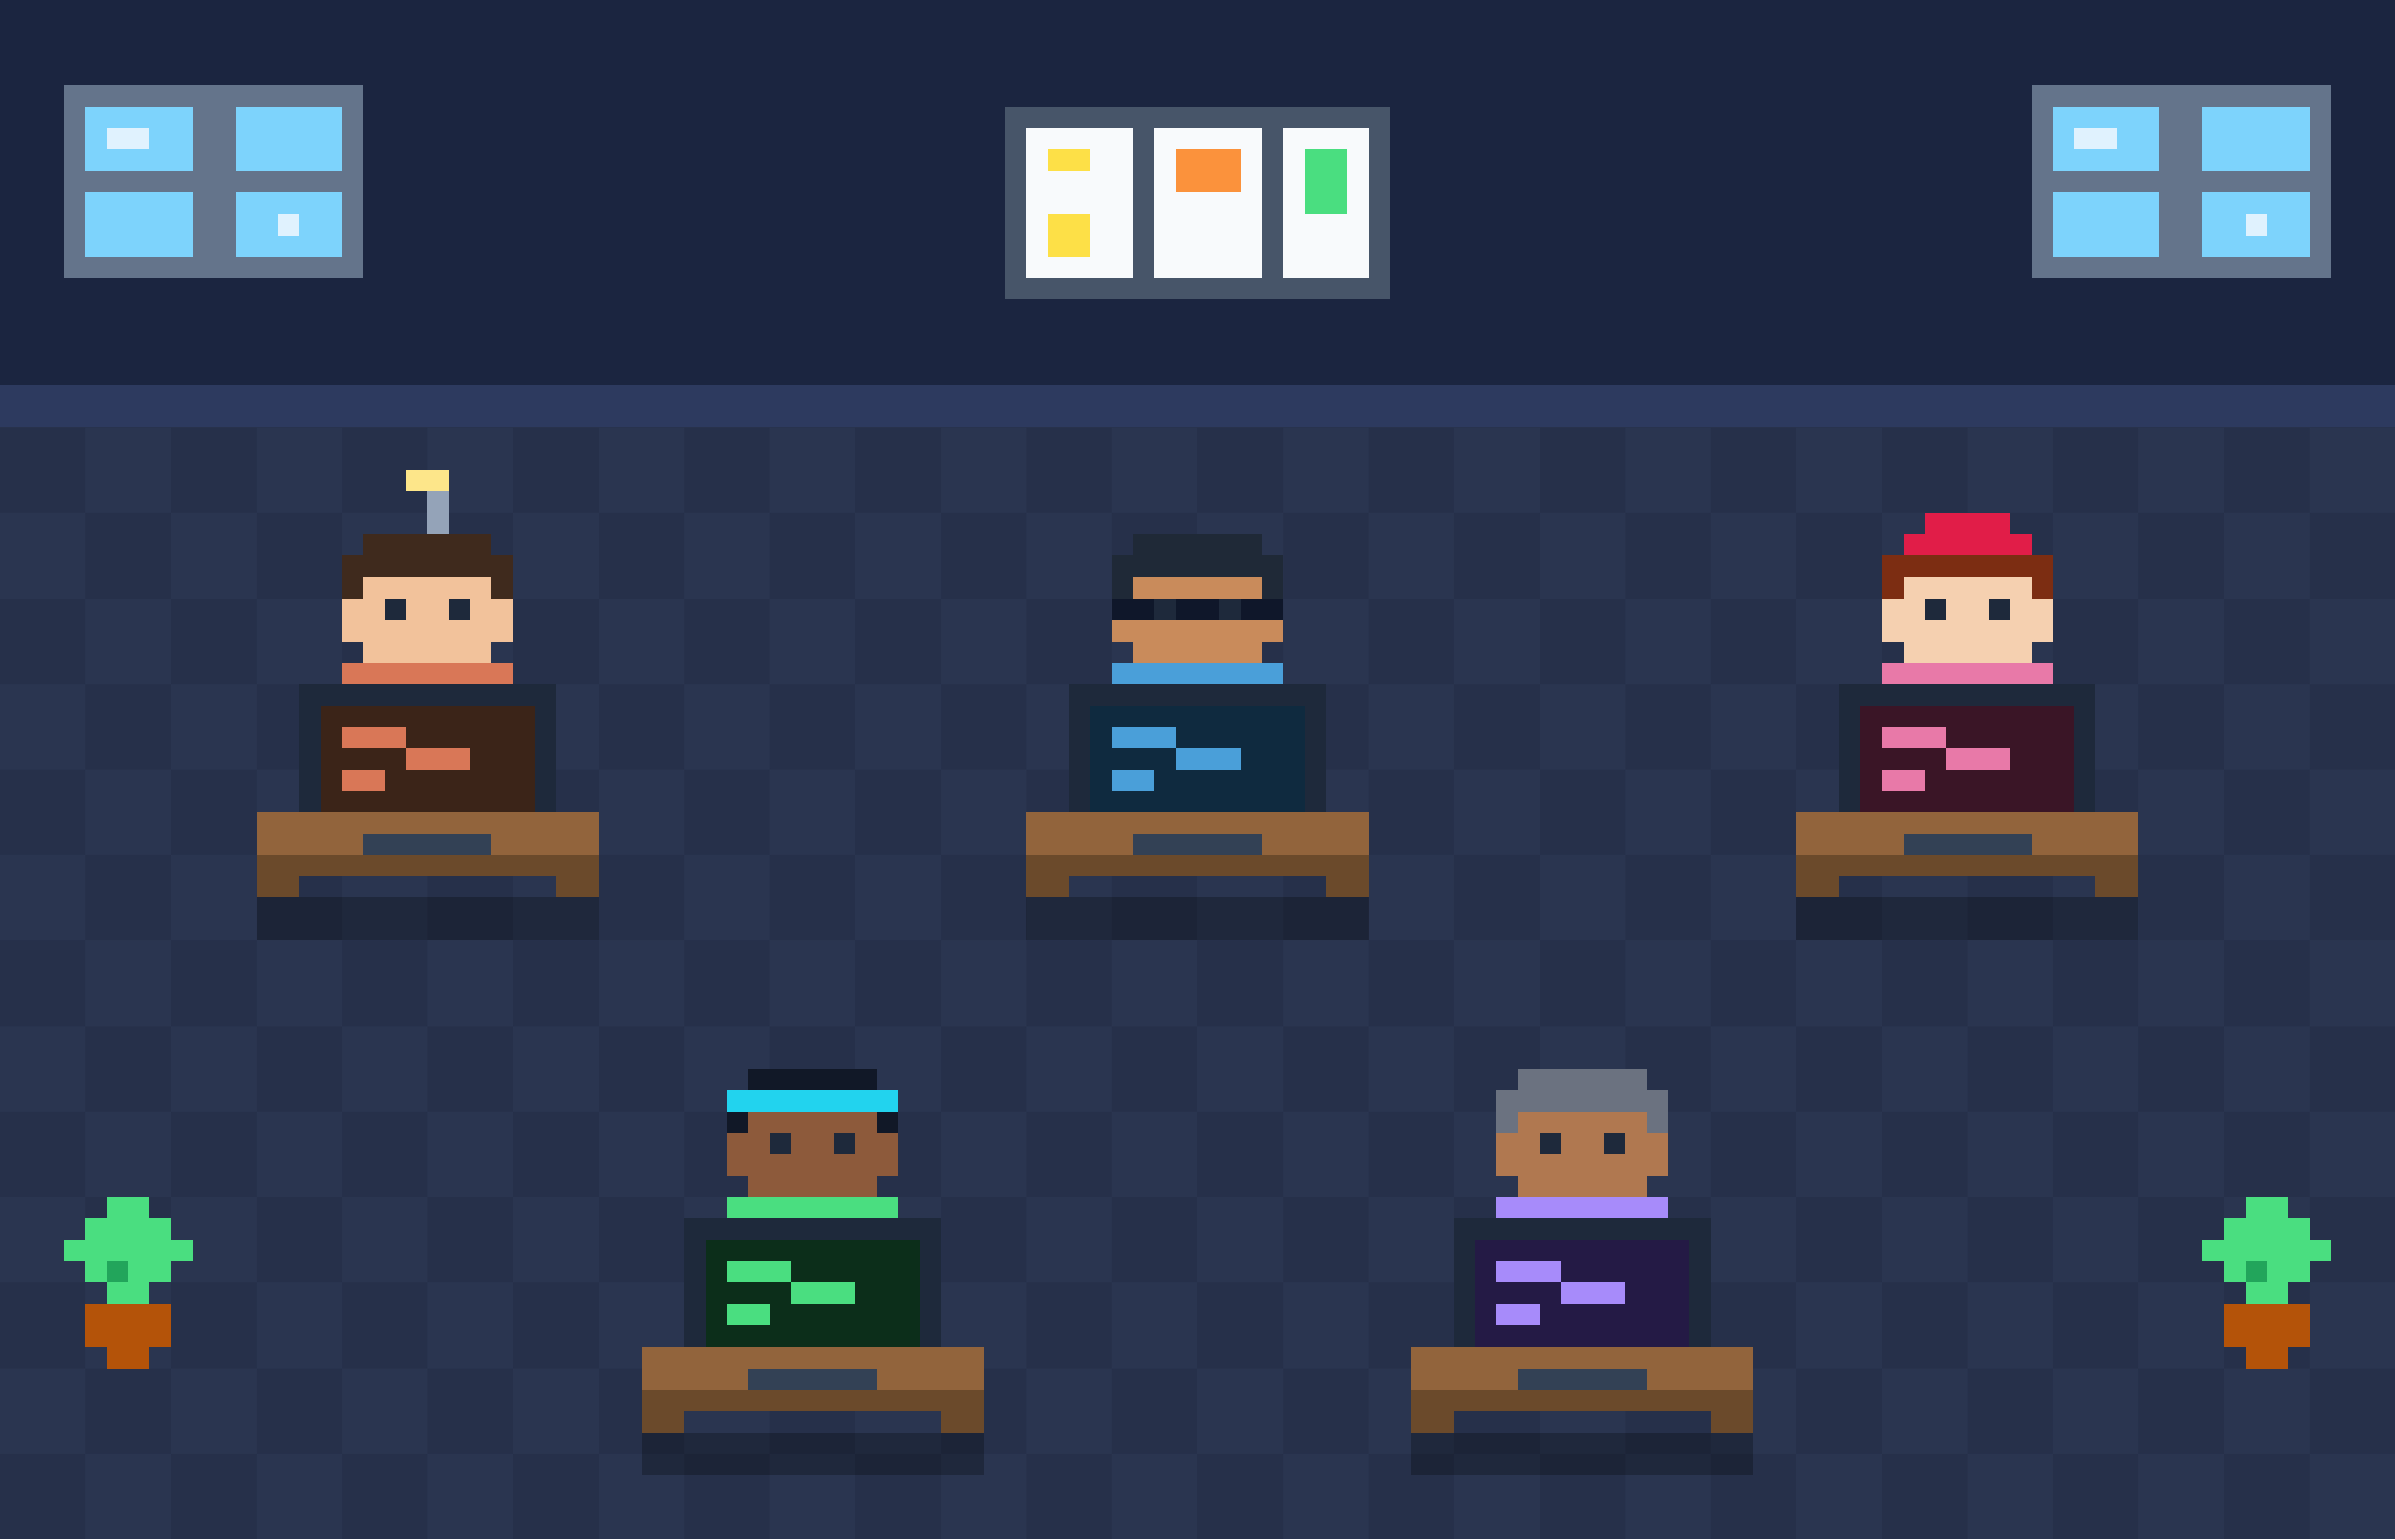
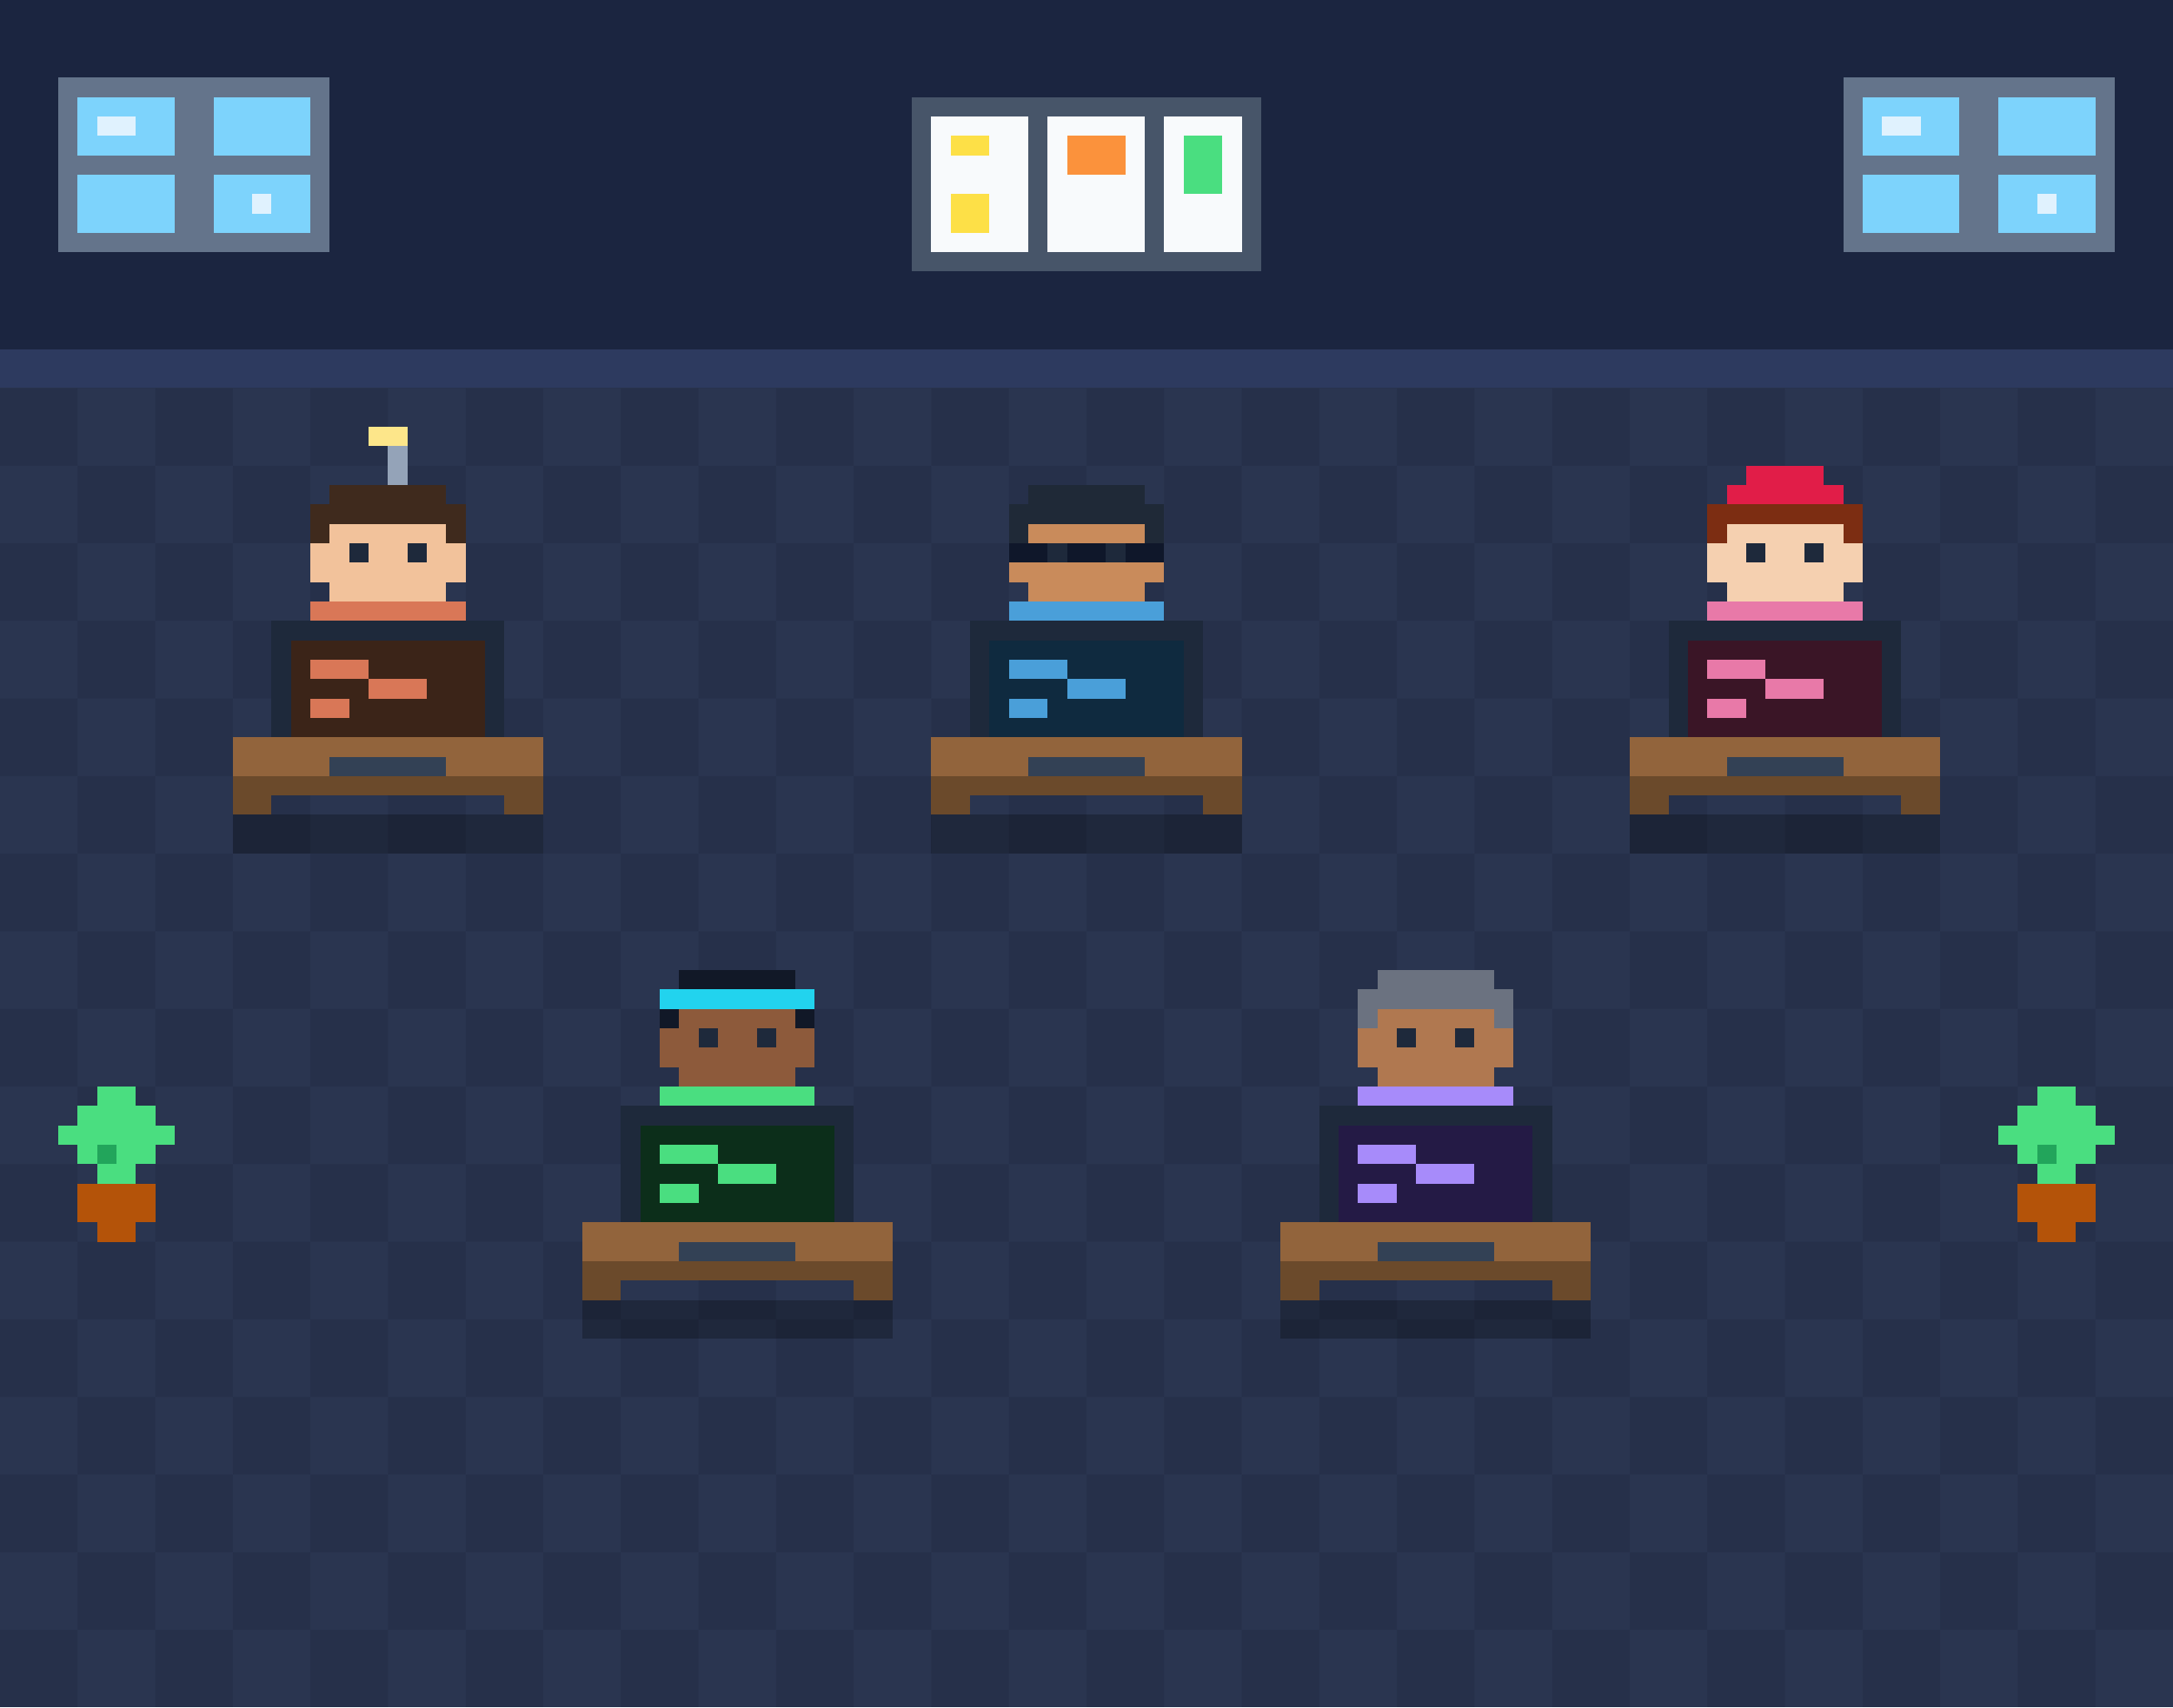
- <svg xmlns="http://www.w3.org/2000/svg" viewBox="0 0 112 72" role="img" shape-rendering="crispEdges">
+ <svg xmlns="http://www.w3.org/2000/svg" viewBox="0 0 112 88" role="img" shape-rendering="crispEdges">
  <style>
.office-character { animation: office-bob 1.2s steps(1, end) infinite; }
.office-glow { animation: office-glow 1.4s steps(1, end) infinite; }
.spot { opacity: 0; animation: office-spot 18s steps(1, end) infinite; }
@keyframes office-bob { 0%, 100% { transform: translateY(0); } 50% { transform: translateY(-1px); } }
@keyframes office-glow { 0%, 100% { opacity: 0.1; } 50% { opacity: 0.22; } }
@keyframes office-spot { 0% { opacity: 1; } 20% { opacity: 0; } 100% { opacity: 0; } }
@media (prefers-reduced-motion: reduce) {
  .office-character, .office-glow, .spot { animation: none; }
  .spot[data-first] { opacity: 1; }
}</style>
  <defs>
    <pattern id="floor" width="8" height="8" patternUnits="userSpaceOnUse">
      <rect x="0" y="0" width="4" height="1" fill="#2A3550" />
      <rect x="4" y="0" width="4" height="1" fill="#26304A" />
      <rect x="0" y="1" width="4" height="1" fill="#2A3550" />
      <rect x="4" y="1" width="4" height="1" fill="#26304A" />
      <rect x="0" y="2" width="4" height="1" fill="#2A3550" />
      <rect x="4" y="2" width="4" height="1" fill="#26304A" />
      <rect x="0" y="3" width="4" height="1" fill="#2A3550" />
      <rect x="4" y="3" width="4" height="1" fill="#26304A" />
      <rect x="0" y="4" width="4" height="1" fill="#26304A" />
      <rect x="4" y="4" width="4" height="1" fill="#2A3550" />
      <rect x="0" y="5" width="4" height="1" fill="#26304A" />
      <rect x="4" y="5" width="4" height="1" fill="#2A3550" />
      <rect x="0" y="6" width="4" height="1" fill="#26304A" />
      <rect x="4" y="6" width="4" height="1" fill="#2A3550" />
      <rect x="0" y="7" width="4" height="1" fill="#26304A" />
      <rect x="4" y="7" width="4" height="1" fill="#2A3550" />
    </pattern>
  </defs>
  <rect width="112" height="20" fill="#1B2540" />
  <rect y="18" width="112" height="2" fill="#2D3A5F" />
-   <rect y="20" width="112" height="52" fill="url(#floor)" />
+   <rect y="20" width="112" height="68" fill="url(#floor)" />
  <rect x="3" y="4" width="14" height="1" fill="#64748B" />
  <rect x="3" y="5" width="1" height="1" fill="#64748B" />
  <rect x="4" y="5" width="5" height="1" fill="#7DD3FC" />
  <rect x="9" y="5" width="2" height="1" fill="#64748B" />
  <rect x="11" y="5" width="5" height="1" fill="#7DD3FC" />
  <rect x="16" y="5" width="1" height="1" fill="#64748B" />
  <rect x="3" y="6" width="1" height="1" fill="#64748B" />
  <rect x="4" y="6" width="1" height="1" fill="#7DD3FC" />
  <rect x="5" y="6" width="2" height="1" fill="#E0F2FE" />
  <rect x="7" y="6" width="2" height="1" fill="#7DD3FC" />
  <rect x="9" y="6" width="2" height="1" fill="#64748B" />
  <rect x="11" y="6" width="5" height="1" fill="#7DD3FC" />
  <rect x="16" y="6" width="1" height="1" fill="#64748B" />
  <rect x="3" y="7" width="1" height="1" fill="#64748B" />
  <rect x="4" y="7" width="5" height="1" fill="#7DD3FC" />
  <rect x="9" y="7" width="2" height="1" fill="#64748B" />
  <rect x="11" y="7" width="5" height="1" fill="#7DD3FC" />
  <rect x="16" y="7" width="1" height="1" fill="#64748B" />
  <rect x="3" y="8" width="14" height="1" fill="#64748B" />
  <rect x="3" y="9" width="1" height="1" fill="#64748B" />
  <rect x="4" y="9" width="5" height="1" fill="#7DD3FC" />
  <rect x="9" y="9" width="2" height="1" fill="#64748B" />
  <rect x="11" y="9" width="5" height="1" fill="#7DD3FC" />
  <rect x="16" y="9" width="1" height="1" fill="#64748B" />
  <rect x="3" y="10" width="1" height="1" fill="#64748B" />
  <rect x="4" y="10" width="5" height="1" fill="#7DD3FC" />
  <rect x="9" y="10" width="2" height="1" fill="#64748B" />
  <rect x="11" y="10" width="2" height="1" fill="#7DD3FC" />
  <rect x="13" y="10" width="1" height="1" fill="#E0F2FE" />
  <rect x="14" y="10" width="2" height="1" fill="#7DD3FC" />
  <rect x="16" y="10" width="1" height="1" fill="#64748B" />
  <rect x="3" y="11" width="1" height="1" fill="#64748B" />
  <rect x="4" y="11" width="5" height="1" fill="#7DD3FC" />
  <rect x="9" y="11" width="2" height="1" fill="#64748B" />
  <rect x="11" y="11" width="5" height="1" fill="#7DD3FC" />
  <rect x="16" y="11" width="1" height="1" fill="#64748B" />
  <rect x="3" y="12" width="14" height="1" fill="#64748B" />
  <rect x="95" y="4" width="14" height="1" fill="#64748B" />
  <rect x="95" y="5" width="1" height="1" fill="#64748B" />
  <rect x="96" y="5" width="5" height="1" fill="#7DD3FC" />
  <rect x="101" y="5" width="2" height="1" fill="#64748B" />
  <rect x="103" y="5" width="5" height="1" fill="#7DD3FC" />
  <rect x="108" y="5" width="1" height="1" fill="#64748B" />
  <rect x="95" y="6" width="1" height="1" fill="#64748B" />
  <rect x="96" y="6" width="1" height="1" fill="#7DD3FC" />
  <rect x="97" y="6" width="2" height="1" fill="#E0F2FE" />
  <rect x="99" y="6" width="2" height="1" fill="#7DD3FC" />
  <rect x="101" y="6" width="2" height="1" fill="#64748B" />
  <rect x="103" y="6" width="5" height="1" fill="#7DD3FC" />
  <rect x="108" y="6" width="1" height="1" fill="#64748B" />
  <rect x="95" y="7" width="1" height="1" fill="#64748B" />
  <rect x="96" y="7" width="5" height="1" fill="#7DD3FC" />
  <rect x="101" y="7" width="2" height="1" fill="#64748B" />
  <rect x="103" y="7" width="5" height="1" fill="#7DD3FC" />
  <rect x="108" y="7" width="1" height="1" fill="#64748B" />
  <rect x="95" y="8" width="14" height="1" fill="#64748B" />
  <rect x="95" y="9" width="1" height="1" fill="#64748B" />
  <rect x="96" y="9" width="5" height="1" fill="#7DD3FC" />
  <rect x="101" y="9" width="2" height="1" fill="#64748B" />
  <rect x="103" y="9" width="5" height="1" fill="#7DD3FC" />
  <rect x="108" y="9" width="1" height="1" fill="#64748B" />
  <rect x="95" y="10" width="1" height="1" fill="#64748B" />
  <rect x="96" y="10" width="5" height="1" fill="#7DD3FC" />
  <rect x="101" y="10" width="2" height="1" fill="#64748B" />
  <rect x="103" y="10" width="2" height="1" fill="#7DD3FC" />
  <rect x="105" y="10" width="1" height="1" fill="#E0F2FE" />
  <rect x="106" y="10" width="2" height="1" fill="#7DD3FC" />
  <rect x="108" y="10" width="1" height="1" fill="#64748B" />
  <rect x="95" y="11" width="1" height="1" fill="#64748B" />
  <rect x="96" y="11" width="5" height="1" fill="#7DD3FC" />
  <rect x="101" y="11" width="2" height="1" fill="#64748B" />
  <rect x="103" y="11" width="5" height="1" fill="#7DD3FC" />
  <rect x="108" y="11" width="1" height="1" fill="#64748B" />
  <rect x="95" y="12" width="14" height="1" fill="#64748B" />
  <rect x="47" y="5" width="18" height="1" fill="#475569" />
  <rect x="47" y="6" width="1" height="1" fill="#475569" />
  <rect x="48" y="6" width="5" height="1" fill="#F8FAFC" />
  <rect x="53" y="6" width="1" height="1" fill="#475569" />
  <rect x="54" y="6" width="5" height="1" fill="#F8FAFC" />
  <rect x="59" y="6" width="1" height="1" fill="#475569" />
  <rect x="60" y="6" width="4" height="1" fill="#F8FAFC" />
  <rect x="64" y="6" width="1" height="1" fill="#475569" />
  <rect x="47" y="7" width="1" height="1" fill="#475569" />
  <rect x="48" y="7" width="1" height="1" fill="#F8FAFC" />
  <rect x="49" y="7" width="2" height="1" fill="#FDE047" />
  <rect x="51" y="7" width="2" height="1" fill="#F8FAFC" />
  <rect x="53" y="7" width="1" height="1" fill="#475569" />
  <rect x="54" y="7" width="1" height="1" fill="#F8FAFC" />
  <rect x="55" y="7" width="3" height="1" fill="#FB923C" />
  <rect x="58" y="7" width="1" height="1" fill="#F8FAFC" />
  <rect x="59" y="7" width="1" height="1" fill="#475569" />
  <rect x="60" y="7" width="1" height="1" fill="#F8FAFC" />
  <rect x="61" y="7" width="2" height="1" fill="#4ADE80" />
  <rect x="63" y="7" width="1" height="1" fill="#F8FAFC" />
  <rect x="64" y="7" width="1" height="1" fill="#475569" />
  <rect x="47" y="8" width="1" height="1" fill="#475569" />
  <rect x="48" y="8" width="5" height="1" fill="#F8FAFC" />
  <rect x="53" y="8" width="1" height="1" fill="#475569" />
  <rect x="54" y="8" width="1" height="1" fill="#F8FAFC" />
  <rect x="55" y="8" width="3" height="1" fill="#FB923C" />
  <rect x="58" y="8" width="1" height="1" fill="#F8FAFC" />
  <rect x="59" y="8" width="1" height="1" fill="#475569" />
  <rect x="60" y="8" width="1" height="1" fill="#F8FAFC" />
  <rect x="61" y="8" width="2" height="1" fill="#4ADE80" />
  <rect x="63" y="8" width="1" height="1" fill="#F8FAFC" />
  <rect x="64" y="8" width="1" height="1" fill="#475569" />
  <rect x="47" y="9" width="1" height="1" fill="#475569" />
  <rect x="48" y="9" width="5" height="1" fill="#F8FAFC" />
  <rect x="53" y="9" width="1" height="1" fill="#475569" />
  <rect x="54" y="9" width="5" height="1" fill="#F8FAFC" />
  <rect x="59" y="9" width="1" height="1" fill="#475569" />
  <rect x="60" y="9" width="1" height="1" fill="#F8FAFC" />
  <rect x="61" y="9" width="2" height="1" fill="#4ADE80" />
  <rect x="63" y="9" width="1" height="1" fill="#F8FAFC" />
  <rect x="64" y="9" width="1" height="1" fill="#475569" />
  <rect x="47" y="10" width="1" height="1" fill="#475569" />
  <rect x="48" y="10" width="1" height="1" fill="#F8FAFC" />
  <rect x="49" y="10" width="2" height="1" fill="#FDE047" />
  <rect x="51" y="10" width="2" height="1" fill="#F8FAFC" />
  <rect x="53" y="10" width="1" height="1" fill="#475569" />
  <rect x="54" y="10" width="5" height="1" fill="#F8FAFC" />
  <rect x="59" y="10" width="1" height="1" fill="#475569" />
  <rect x="60" y="10" width="4" height="1" fill="#F8FAFC" />
  <rect x="64" y="10" width="1" height="1" fill="#475569" />
  <rect x="47" y="11" width="1" height="1" fill="#475569" />
  <rect x="48" y="11" width="1" height="1" fill="#F8FAFC" />
  <rect x="49" y="11" width="2" height="1" fill="#FDE047" />
  <rect x="51" y="11" width="2" height="1" fill="#F8FAFC" />
  <rect x="53" y="11" width="1" height="1" fill="#475569" />
  <rect x="54" y="11" width="5" height="1" fill="#F8FAFC" />
  <rect x="59" y="11" width="1" height="1" fill="#475569" />
  <rect x="60" y="11" width="4" height="1" fill="#F8FAFC" />
  <rect x="64" y="11" width="1" height="1" fill="#475569" />
  <rect x="47" y="12" width="1" height="1" fill="#475569" />
  <rect x="48" y="12" width="5" height="1" fill="#F8FAFC" />
  <rect x="53" y="12" width="1" height="1" fill="#475569" />
  <rect x="54" y="12" width="5" height="1" fill="#F8FAFC" />
  <rect x="59" y="12" width="1" height="1" fill="#475569" />
  <rect x="60" y="12" width="4" height="1" fill="#F8FAFC" />
  <rect x="64" y="12" width="1" height="1" fill="#475569" />
  <rect x="47" y="13" width="18" height="1" fill="#475569" />
  <rect x="5" y="56" width="2" height="1" fill="#4ADE80" />
  <rect x="4" y="57" width="4" height="1" fill="#4ADE80" />
  <rect x="3" y="58" width="6" height="1" fill="#4ADE80" />
  <rect x="4" y="59" width="1" height="1" fill="#4ADE80" />
  <rect x="5" y="59" width="1" height="1" fill="#22A55B" />
  <rect x="6" y="59" width="2" height="1" fill="#4ADE80" />
  <rect x="5" y="60" width="2" height="1" fill="#4ADE80" />
  <rect x="4" y="61" width="4" height="1" fill="#B45309" />
  <rect x="4" y="62" width="4" height="1" fill="#B45309" />
  <rect x="5" y="63" width="2" height="1" fill="#B45309" />
  <rect x="105" y="56" width="2" height="1" fill="#4ADE80" />
  <rect x="104" y="57" width="4" height="1" fill="#4ADE80" />
  <rect x="103" y="58" width="6" height="1" fill="#4ADE80" />
  <rect x="104" y="59" width="1" height="1" fill="#4ADE80" />
  <rect x="105" y="59" width="1" height="1" fill="#22A55B" />
  <rect x="106" y="59" width="2" height="1" fill="#4ADE80" />
  <rect x="105" y="60" width="2" height="1" fill="#4ADE80" />
  <rect x="104" y="61" width="4" height="1" fill="#B45309" />
  <rect x="104" y="62" width="4" height="1" fill="#B45309" />
  <rect x="105" y="63" width="2" height="1" fill="#B45309" />
  <g data-agent="claude">
    <g class="spot" data-spot="" data-first="" style="animation-delay:0s">
      <rect class="office-glow" x="9" y="21" width="22" height="24" fill="#7EC8E3" />
    </g>
    <rect x="12" y="42" width="16" height="2" fill="#000000" opacity="0.25" />
    <g class="office-character" style="animation-delay:0s">
      <rect x="17" y="25" width="6" height="1" fill="#3F2A1D" />
      <rect x="16" y="26" width="8" height="1" fill="#3F2A1D" />
      <rect x="16" y="27" width="1" height="1" fill="#3F2A1D" />
      <rect x="17" y="27" width="6" height="1" fill="#F2C29B" />
      <rect x="23" y="27" width="1" height="1" fill="#3F2A1D" />
      <rect x="16" y="28" width="2" height="1" fill="#F2C29B" />
      <rect x="18" y="28" width="1" height="1" fill="#1E293B" />
      <rect x="19" y="28" width="2" height="1" fill="#F2C29B" />
      <rect x="21" y="28" width="1" height="1" fill="#1E293B" />
      <rect x="22" y="28" width="2" height="1" fill="#F2C29B" />
      <rect x="16" y="29" width="8" height="1" fill="#F2C29B" />
      <rect x="17" y="30" width="6" height="1" fill="#F2C29B" />
      <rect x="16" y="31" width="8" height="1" fill="#D97757" />
      <rect x="15" y="32" width="10" height="1" fill="#D97757" />
      <rect x="15" y="33" width="1" height="1" fill="#D97757" />
      <rect x="16" y="33" width="1" height="1" fill="#B45A3C" />
      <rect x="17" y="33" width="6" height="1" fill="#D97757" />
      <rect x="23" y="33" width="1" height="1" fill="#B45A3C" />
      <rect x="24" y="33" width="1" height="1" fill="#D97757" />
      <rect x="19" y="22" width="2" height="1" fill="#FDE68A" />
      <rect x="20" y="23" width="1" height="1" fill="#94A3B8" />
      <rect x="20" y="24" width="1" height="1" fill="#94A3B8" />
    </g>
    <rect x="14" y="32" width="12" height="1" fill="#1E293B" />
    <rect x="14" y="33" width="1" height="1" fill="#1E293B" />
    <rect x="15" y="33" width="10" height="1" fill="#3B2418" />
    <rect x="25" y="33" width="1" height="1" fill="#1E293B" />
    <rect x="14" y="34" width="1" height="1" fill="#1E293B" />
    <rect x="15" y="34" width="1" height="1" fill="#3B2418" />
    <rect x="16" y="34" width="3" height="1" fill="#D97757" />
    <rect x="19" y="34" width="6" height="1" fill="#3B2418" />
    <rect x="25" y="34" width="1" height="1" fill="#1E293B" />
    <rect x="14" y="35" width="1" height="1" fill="#1E293B" />
    <rect x="15" y="35" width="4" height="1" fill="#3B2418" />
    <rect x="19" y="35" width="3" height="1" fill="#D97757" />
    <rect x="22" y="35" width="3" height="1" fill="#3B2418" />
    <rect x="25" y="35" width="1" height="1" fill="#1E293B" />
    <rect x="14" y="36" width="1" height="1" fill="#1E293B" />
    <rect x="15" y="36" width="1" height="1" fill="#3B2418" />
    <rect x="16" y="36" width="2" height="1" fill="#D97757" />
    <rect x="18" y="36" width="7" height="1" fill="#3B2418" />
    <rect x="25" y="36" width="1" height="1" fill="#1E293B" />
    <rect x="14" y="37" width="1" height="1" fill="#1E293B" />
    <rect x="15" y="37" width="10" height="1" fill="#3B2418" />
    <rect x="25" y="37" width="1" height="1" fill="#1E293B" />
    <rect x="14" y="38" width="12" height="1" fill="#1E293B" />
    <rect x="18" y="39" width="4" height="1" fill="#1E293B" />
    <rect x="12" y="38" width="16" height="1" fill="#92643C" />
    <rect x="12" y="39" width="5" height="1" fill="#92643C" />
    <rect x="17" y="39" width="6" height="1" fill="#334155" />
    <rect x="23" y="39" width="5" height="1" fill="#92643C" />
    <rect x="12" y="40" width="16" height="1" fill="#6B4A2B" />
    <rect x="12" y="41" width="2" height="1" fill="#6B4A2B" />
    <rect x="26" y="41" width="2" height="1" fill="#6B4A2B" />
  </g>
  <g data-agent="code-reviewer">
    <g class="spot" data-spot="" style="animation-delay:3.6s">
      <rect class="office-glow" x="45" y="21" width="22" height="24" fill="#7EC8E3" />
    </g>
    <rect x="48" y="42" width="16" height="2" fill="#000000" opacity="0.25" />
    <g class="office-character" style="animation-delay:0.23s">
      <rect x="53" y="25" width="6" height="1" fill="#1F2937" />
      <rect x="52" y="26" width="8" height="1" fill="#1F2937" />
      <rect x="52" y="27" width="1" height="1" fill="#1F2937" />
      <rect x="53" y="27" width="6" height="1" fill="#C98B5B" />
      <rect x="59" y="27" width="1" height="1" fill="#1F2937" />
      <rect x="52" y="28" width="2" height="1" fill="#C98B5B" />
      <rect x="54" y="28" width="1" height="1" fill="#1E293B" />
      <rect x="55" y="28" width="2" height="1" fill="#C98B5B" />
      <rect x="57" y="28" width="1" height="1" fill="#1E293B" />
      <rect x="58" y="28" width="2" height="1" fill="#C98B5B" />
      <rect x="52" y="29" width="8" height="1" fill="#C98B5B" />
      <rect x="53" y="30" width="6" height="1" fill="#C98B5B" />
      <rect x="52" y="31" width="8" height="1" fill="#4A9FD9" />
      <rect x="51" y="32" width="10" height="1" fill="#4A9FD9" />
      <rect x="51" y="33" width="1" height="1" fill="#4A9FD9" />
      <rect x="52" y="33" width="1" height="1" fill="#2F7FB5" />
      <rect x="53" y="33" width="6" height="1" fill="#4A9FD9" />
      <rect x="59" y="33" width="1" height="1" fill="#2F7FB5" />
      <rect x="60" y="33" width="1" height="1" fill="#4A9FD9" />
      <rect x="52" y="28" width="2" height="1" fill="#0F172A" />
      <rect x="54" y="28" width="1" height="1" fill="#1E293B" />
      <rect x="55" y="28" width="2" height="1" fill="#0F172A" />
      <rect x="57" y="28" width="1" height="1" fill="#1E293B" />
      <rect x="58" y="28" width="2" height="1" fill="#0F172A" />
    </g>
    <rect x="50" y="32" width="12" height="1" fill="#1E293B" />
    <rect x="50" y="33" width="1" height="1" fill="#1E293B" />
    <rect x="51" y="33" width="10" height="1" fill="#0F2A3F" />
    <rect x="61" y="33" width="1" height="1" fill="#1E293B" />
    <rect x="50" y="34" width="1" height="1" fill="#1E293B" />
    <rect x="51" y="34" width="1" height="1" fill="#0F2A3F" />
    <rect x="52" y="34" width="3" height="1" fill="#4A9FD9" />
    <rect x="55" y="34" width="6" height="1" fill="#0F2A3F" />
    <rect x="61" y="34" width="1" height="1" fill="#1E293B" />
    <rect x="50" y="35" width="1" height="1" fill="#1E293B" />
    <rect x="51" y="35" width="4" height="1" fill="#0F2A3F" />
    <rect x="55" y="35" width="3" height="1" fill="#4A9FD9" />
    <rect x="58" y="35" width="3" height="1" fill="#0F2A3F" />
    <rect x="61" y="35" width="1" height="1" fill="#1E293B" />
    <rect x="50" y="36" width="1" height="1" fill="#1E293B" />
    <rect x="51" y="36" width="1" height="1" fill="#0F2A3F" />
    <rect x="52" y="36" width="2" height="1" fill="#4A9FD9" />
    <rect x="54" y="36" width="7" height="1" fill="#0F2A3F" />
    <rect x="61" y="36" width="1" height="1" fill="#1E293B" />
    <rect x="50" y="37" width="1" height="1" fill="#1E293B" />
    <rect x="51" y="37" width="10" height="1" fill="#0F2A3F" />
    <rect x="61" y="37" width="1" height="1" fill="#1E293B" />
    <rect x="50" y="38" width="12" height="1" fill="#1E293B" />
    <rect x="54" y="39" width="4" height="1" fill="#1E293B" />
    <rect x="48" y="38" width="16" height="1" fill="#92643C" />
    <rect x="48" y="39" width="5" height="1" fill="#92643C" />
    <rect x="53" y="39" width="6" height="1" fill="#334155" />
    <rect x="59" y="39" width="5" height="1" fill="#92643C" />
    <rect x="48" y="40" width="16" height="1" fill="#6B4A2B" />
    <rect x="48" y="41" width="2" height="1" fill="#6B4A2B" />
    <rect x="62" y="41" width="2" height="1" fill="#6B4A2B" />
  </g>
  <g data-agent="content-copywriter">
    <g class="spot" data-spot="" style="animation-delay:7.2s">
      <rect class="office-glow" x="81" y="21" width="22" height="24" fill="#7EC8E3" />
    </g>
    <rect x="84" y="42" width="16" height="2" fill="#000000" opacity="0.25" />
    <g class="office-character" style="animation-delay:0.46s">
      <rect x="89" y="25" width="6" height="1" fill="#7C2D12" />
      <rect x="88" y="26" width="8" height="1" fill="#7C2D12" />
      <rect x="88" y="27" width="1" height="1" fill="#7C2D12" />
      <rect x="89" y="27" width="6" height="1" fill="#F5D0B0" />
      <rect x="95" y="27" width="1" height="1" fill="#7C2D12" />
      <rect x="88" y="28" width="2" height="1" fill="#F5D0B0" />
      <rect x="90" y="28" width="1" height="1" fill="#1E293B" />
      <rect x="91" y="28" width="2" height="1" fill="#F5D0B0" />
      <rect x="93" y="28" width="1" height="1" fill="#1E293B" />
      <rect x="94" y="28" width="2" height="1" fill="#F5D0B0" />
      <rect x="88" y="29" width="8" height="1" fill="#F5D0B0" />
      <rect x="89" y="30" width="6" height="1" fill="#F5D0B0" />
      <rect x="88" y="31" width="8" height="1" fill="#E879A8" />
      <rect x="87" y="32" width="10" height="1" fill="#E879A8" />
      <rect x="87" y="33" width="1" height="1" fill="#E879A8" />
      <rect x="88" y="33" width="1" height="1" fill="#C25B88" />
      <rect x="89" y="33" width="6" height="1" fill="#E879A8" />
      <rect x="95" y="33" width="1" height="1" fill="#C25B88" />
      <rect x="96" y="33" width="1" height="1" fill="#E879A8" />
      <rect x="90" y="24" width="4" height="1" fill="#E11D48" />
      <rect x="89" y="25" width="6" height="1" fill="#E11D48" />
    </g>
    <rect x="86" y="32" width="12" height="1" fill="#1E293B" />
    <rect x="86" y="33" width="1" height="1" fill="#1E293B" />
    <rect x="87" y="33" width="10" height="1" fill="#3A1526" />
    <rect x="97" y="33" width="1" height="1" fill="#1E293B" />
    <rect x="86" y="34" width="1" height="1" fill="#1E293B" />
    <rect x="87" y="34" width="1" height="1" fill="#3A1526" />
    <rect x="88" y="34" width="3" height="1" fill="#E879A8" />
    <rect x="91" y="34" width="6" height="1" fill="#3A1526" />
    <rect x="97" y="34" width="1" height="1" fill="#1E293B" />
    <rect x="86" y="35" width="1" height="1" fill="#1E293B" />
    <rect x="87" y="35" width="4" height="1" fill="#3A1526" />
    <rect x="91" y="35" width="3" height="1" fill="#E879A8" />
    <rect x="94" y="35" width="3" height="1" fill="#3A1526" />
    <rect x="97" y="35" width="1" height="1" fill="#1E293B" />
    <rect x="86" y="36" width="1" height="1" fill="#1E293B" />
    <rect x="87" y="36" width="1" height="1" fill="#3A1526" />
    <rect x="88" y="36" width="2" height="1" fill="#E879A8" />
    <rect x="90" y="36" width="7" height="1" fill="#3A1526" />
    <rect x="97" y="36" width="1" height="1" fill="#1E293B" />
    <rect x="86" y="37" width="1" height="1" fill="#1E293B" />
    <rect x="87" y="37" width="10" height="1" fill="#3A1526" />
    <rect x="97" y="37" width="1" height="1" fill="#1E293B" />
    <rect x="86" y="38" width="12" height="1" fill="#1E293B" />
    <rect x="90" y="39" width="4" height="1" fill="#1E293B" />
    <rect x="84" y="38" width="16" height="1" fill="#92643C" />
    <rect x="84" y="39" width="5" height="1" fill="#92643C" />
    <rect x="89" y="39" width="6" height="1" fill="#334155" />
    <rect x="95" y="39" width="5" height="1" fill="#92643C" />
    <rect x="84" y="40" width="16" height="1" fill="#6B4A2B" />
    <rect x="84" y="41" width="2" height="1" fill="#6B4A2B" />
    <rect x="98" y="41" width="2" height="1" fill="#6B4A2B" />
  </g>
  <g data-agent="web-quality-auditor">
    <g class="spot" data-spot="" style="animation-delay:10.8s">
      <rect class="office-glow" x="27" y="46" width="22" height="24" fill="#7EC8E3" />
    </g>
    <rect x="30" y="67" width="16" height="2" fill="#000000" opacity="0.25" />
    <g class="office-character" style="animation-delay:0.69s">
      <rect x="35" y="50" width="6" height="1" fill="#111827" />
      <rect x="34" y="51" width="8" height="1" fill="#111827" />
      <rect x="34" y="52" width="1" height="1" fill="#111827" />
      <rect x="35" y="52" width="6" height="1" fill="#8D5A3B" />
      <rect x="41" y="52" width="1" height="1" fill="#111827" />
      <rect x="34" y="53" width="2" height="1" fill="#8D5A3B" />
      <rect x="36" y="53" width="1" height="1" fill="#1E293B" />
      <rect x="37" y="53" width="2" height="1" fill="#8D5A3B" />
      <rect x="39" y="53" width="1" height="1" fill="#1E293B" />
      <rect x="40" y="53" width="2" height="1" fill="#8D5A3B" />
      <rect x="34" y="54" width="8" height="1" fill="#8D5A3B" />
      <rect x="35" y="55" width="6" height="1" fill="#8D5A3B" />
      <rect x="34" y="56" width="8" height="1" fill="#4ADE80" />
      <rect x="33" y="57" width="10" height="1" fill="#4ADE80" />
      <rect x="33" y="58" width="1" height="1" fill="#4ADE80" />
      <rect x="34" y="58" width="1" height="1" fill="#2EAD5E" />
      <rect x="35" y="58" width="6" height="1" fill="#4ADE80" />
      <rect x="41" y="58" width="1" height="1" fill="#2EAD5E" />
      <rect x="42" y="58" width="1" height="1" fill="#4ADE80" />
      <rect x="34" y="51" width="8" height="1" fill="#22D3EE" />
    </g>
    <rect x="32" y="57" width="12" height="1" fill="#1E293B" />
    <rect x="32" y="58" width="1" height="1" fill="#1E293B" />
    <rect x="33" y="58" width="10" height="1" fill="#0C2E1A" />
    <rect x="43" y="58" width="1" height="1" fill="#1E293B" />
    <rect x="32" y="59" width="1" height="1" fill="#1E293B" />
    <rect x="33" y="59" width="1" height="1" fill="#0C2E1A" />
    <rect x="34" y="59" width="3" height="1" fill="#4ADE80" />
    <rect x="37" y="59" width="6" height="1" fill="#0C2E1A" />
    <rect x="43" y="59" width="1" height="1" fill="#1E293B" />
    <rect x="32" y="60" width="1" height="1" fill="#1E293B" />
    <rect x="33" y="60" width="4" height="1" fill="#0C2E1A" />
    <rect x="37" y="60" width="3" height="1" fill="#4ADE80" />
    <rect x="40" y="60" width="3" height="1" fill="#0C2E1A" />
    <rect x="43" y="60" width="1" height="1" fill="#1E293B" />
    <rect x="32" y="61" width="1" height="1" fill="#1E293B" />
    <rect x="33" y="61" width="1" height="1" fill="#0C2E1A" />
    <rect x="34" y="61" width="2" height="1" fill="#4ADE80" />
    <rect x="36" y="61" width="7" height="1" fill="#0C2E1A" />
    <rect x="43" y="61" width="1" height="1" fill="#1E293B" />
    <rect x="32" y="62" width="1" height="1" fill="#1E293B" />
    <rect x="33" y="62" width="10" height="1" fill="#0C2E1A" />
    <rect x="43" y="62" width="1" height="1" fill="#1E293B" />
    <rect x="32" y="63" width="12" height="1" fill="#1E293B" />
    <rect x="36" y="64" width="4" height="1" fill="#1E293B" />
    <rect x="30" y="63" width="16" height="1" fill="#92643C" />
    <rect x="30" y="64" width="5" height="1" fill="#92643C" />
    <rect x="35" y="64" width="6" height="1" fill="#334155" />
    <rect x="41" y="64" width="5" height="1" fill="#92643C" />
    <rect x="30" y="65" width="16" height="1" fill="#6B4A2B" />
    <rect x="30" y="66" width="2" height="1" fill="#6B4A2B" />
    <rect x="44" y="66" width="2" height="1" fill="#6B4A2B" />
  </g>
  <g data-agent="security-auditor">
    <g class="spot" data-spot="" style="animation-delay:14.4s">
      <rect class="office-glow" x="63" y="46" width="22" height="24" fill="#7EC8E3" />
    </g>
    <rect x="66" y="67" width="16" height="2" fill="#000000" opacity="0.25" />
    <g class="office-character" style="animation-delay:0.92s">
      <rect x="71" y="50" width="6" height="1" fill="#6B7280" />
      <rect x="70" y="51" width="8" height="1" fill="#6B7280" />
      <rect x="70" y="52" width="1" height="1" fill="#6B7280" />
      <rect x="71" y="52" width="6" height="1" fill="#B07850" />
      <rect x="77" y="52" width="1" height="1" fill="#6B7280" />
      <rect x="70" y="53" width="2" height="1" fill="#B07850" />
      <rect x="72" y="53" width="1" height="1" fill="#1E293B" />
      <rect x="73" y="53" width="2" height="1" fill="#B07850" />
      <rect x="75" y="53" width="1" height="1" fill="#1E293B" />
      <rect x="76" y="53" width="2" height="1" fill="#B07850" />
      <rect x="70" y="54" width="8" height="1" fill="#B07850" />
      <rect x="71" y="55" width="6" height="1" fill="#B07850" />
      <rect x="70" y="56" width="8" height="1" fill="#A78BFA" />
      <rect x="69" y="57" width="10" height="1" fill="#A78BFA" />
      <rect x="69" y="58" width="1" height="1" fill="#A78BFA" />
      <rect x="70" y="58" width="1" height="1" fill="#7F62D6" />
      <rect x="71" y="58" width="6" height="1" fill="#A78BFA" />
      <rect x="77" y="58" width="1" height="1" fill="#7F62D6" />
      <rect x="78" y="58" width="1" height="1" fill="#A78BFA" />
      <rect x="72" y="57" width="4" height="1" fill="#FBBF24" />
      <rect x="72" y="58" width="1" height="1" fill="#FBBF24" />
      <rect x="73" y="58" width="2" height="1" fill="#92400E" />
      <rect x="75" y="58" width="1" height="1" fill="#FBBF24" />
    </g>
    <rect x="68" y="57" width="12" height="1" fill="#1E293B" />
    <rect x="68" y="58" width="1" height="1" fill="#1E293B" />
    <rect x="69" y="58" width="10" height="1" fill="#241A45" />
    <rect x="79" y="58" width="1" height="1" fill="#1E293B" />
    <rect x="68" y="59" width="1" height="1" fill="#1E293B" />
    <rect x="69" y="59" width="1" height="1" fill="#241A45" />
    <rect x="70" y="59" width="3" height="1" fill="#A78BFA" />
    <rect x="73" y="59" width="6" height="1" fill="#241A45" />
    <rect x="79" y="59" width="1" height="1" fill="#1E293B" />
    <rect x="68" y="60" width="1" height="1" fill="#1E293B" />
    <rect x="69" y="60" width="4" height="1" fill="#241A45" />
    <rect x="73" y="60" width="3" height="1" fill="#A78BFA" />
    <rect x="76" y="60" width="3" height="1" fill="#241A45" />
    <rect x="79" y="60" width="1" height="1" fill="#1E293B" />
    <rect x="68" y="61" width="1" height="1" fill="#1E293B" />
    <rect x="69" y="61" width="1" height="1" fill="#241A45" />
    <rect x="70" y="61" width="2" height="1" fill="#A78BFA" />
    <rect x="72" y="61" width="7" height="1" fill="#241A45" />
    <rect x="79" y="61" width="1" height="1" fill="#1E293B" />
    <rect x="68" y="62" width="1" height="1" fill="#1E293B" />
    <rect x="69" y="62" width="10" height="1" fill="#241A45" />
    <rect x="79" y="62" width="1" height="1" fill="#1E293B" />
    <rect x="68" y="63" width="12" height="1" fill="#1E293B" />
    <rect x="72" y="64" width="4" height="1" fill="#1E293B" />
    <rect x="66" y="63" width="16" height="1" fill="#92643C" />
    <rect x="66" y="64" width="5" height="1" fill="#92643C" />
    <rect x="71" y="64" width="6" height="1" fill="#334155" />
    <rect x="77" y="64" width="5" height="1" fill="#92643C" />
    <rect x="66" y="65" width="16" height="1" fill="#6B4A2B" />
    <rect x="66" y="66" width="2" height="1" fill="#6B4A2B" />
    <rect x="80" y="66" width="2" height="1" fill="#6B4A2B" />
  </g>
  <g class="spot" data-bubble="claude" data-first="" style="animation-delay:0s">
    <rect x="0" y="5.8" width="48" height="16" rx="1.5" fill="#000000" opacity="0.35" />
    <rect x="0" y="5" width="48" height="16" rx="1.5" fill="#F8FAFC" />
    <polygon points="18.5,21 21.5,21 20,23" fill="#F8FAFC" />
    <g fill="#0F172A" font-family="ui-monospace, SFMono-Regular, Menlo, Consolas, monospace" font-size="3.2" font-weight="600">
      <text x="24" y="12.067" text-anchor="middle">Reading the issue and</text>
      <text x="24" y="16.067" text-anchor="middle">writing the plan</text>
    </g>
  </g>
  <g class="spot" data-bubble="code-reviewer" style="animation-delay:3.6s">
    <rect x="32" y="5.8" width="48" height="16" rx="1.5" fill="#000000" opacity="0.35" />
    <rect x="32" y="5" width="48" height="16" rx="1.5" fill="#F8FAFC" />
    <polygon points="54.5,21 57.5,21 56,23" fill="#F8FAFC" />
    <g fill="#0F172A" font-family="ui-monospace, SFMono-Regular, Menlo, Consolas, monospace" font-size="3.2" font-weight="600">
      <text x="56" y="12.067" text-anchor="middle">Reviewing the diff</text>
      <text x="56" y="16.067" text-anchor="middle">against main</text>
    </g>
  </g>
  <g class="spot" data-bubble="content-copywriter" style="animation-delay:7.2s">
    <rect x="64" y="5.8" width="48" height="16" rx="1.5" fill="#000000" opacity="0.35" />
    <rect x="64" y="5" width="48" height="16" rx="1.5" fill="#F8FAFC" />
    <polygon points="90.5,21 93.5,21 92,23" fill="#F8FAFC" />
    <g fill="#0F172A" font-family="ui-monospace, SFMono-Regular, Menlo, Consolas, monospace" font-size="3.2" font-weight="600">
      <text x="88" y="12.067" text-anchor="middle">Polishing a project</text>
      <text x="88" y="16.067" text-anchor="middle">description</text>
    </g>
  </g>
  <g class="spot" data-bubble="web-quality-auditor" style="animation-delay:10.8s">
    <rect x="14" y="33.8" width="48" height="16" rx="1.5" fill="#000000" opacity="0.35" />
    <rect x="14" y="33" width="48" height="16" rx="1.5" fill="#F8FAFC" />
    <polygon points="36.5,49 39.5,49 38,51" fill="#F8FAFC" />
    <g fill="#0F172A" font-family="ui-monospace, SFMono-Regular, Menlo, Consolas, monospace" font-size="3.2" font-weight="600">
      <text x="38" y="40.067" text-anchor="middle">Measuring the bundle</text>
      <text x="38" y="44.067" text-anchor="middle">size</text>
    </g>
  </g>
  <g class="spot" data-bubble="security-auditor" style="animation-delay:14.4s">
    <rect x="50" y="33.8" width="48" height="16" rx="1.5" fill="#000000" opacity="0.35" />
    <rect x="50" y="33" width="48" height="16" rx="1.5" fill="#F8FAFC" />
    <polygon points="72.5,49 75.5,49 74,51" fill="#F8FAFC" />
    <g fill="#0F172A" font-family="ui-monospace, SFMono-Regular, Menlo, Consolas, monospace" font-size="3.2" font-weight="600">
      <text x="74" y="40.067" text-anchor="middle">Searching the history</text>
      <text x="74" y="44.067" text-anchor="middle">for secrets</text>
    </g>
  </g>
</svg>
